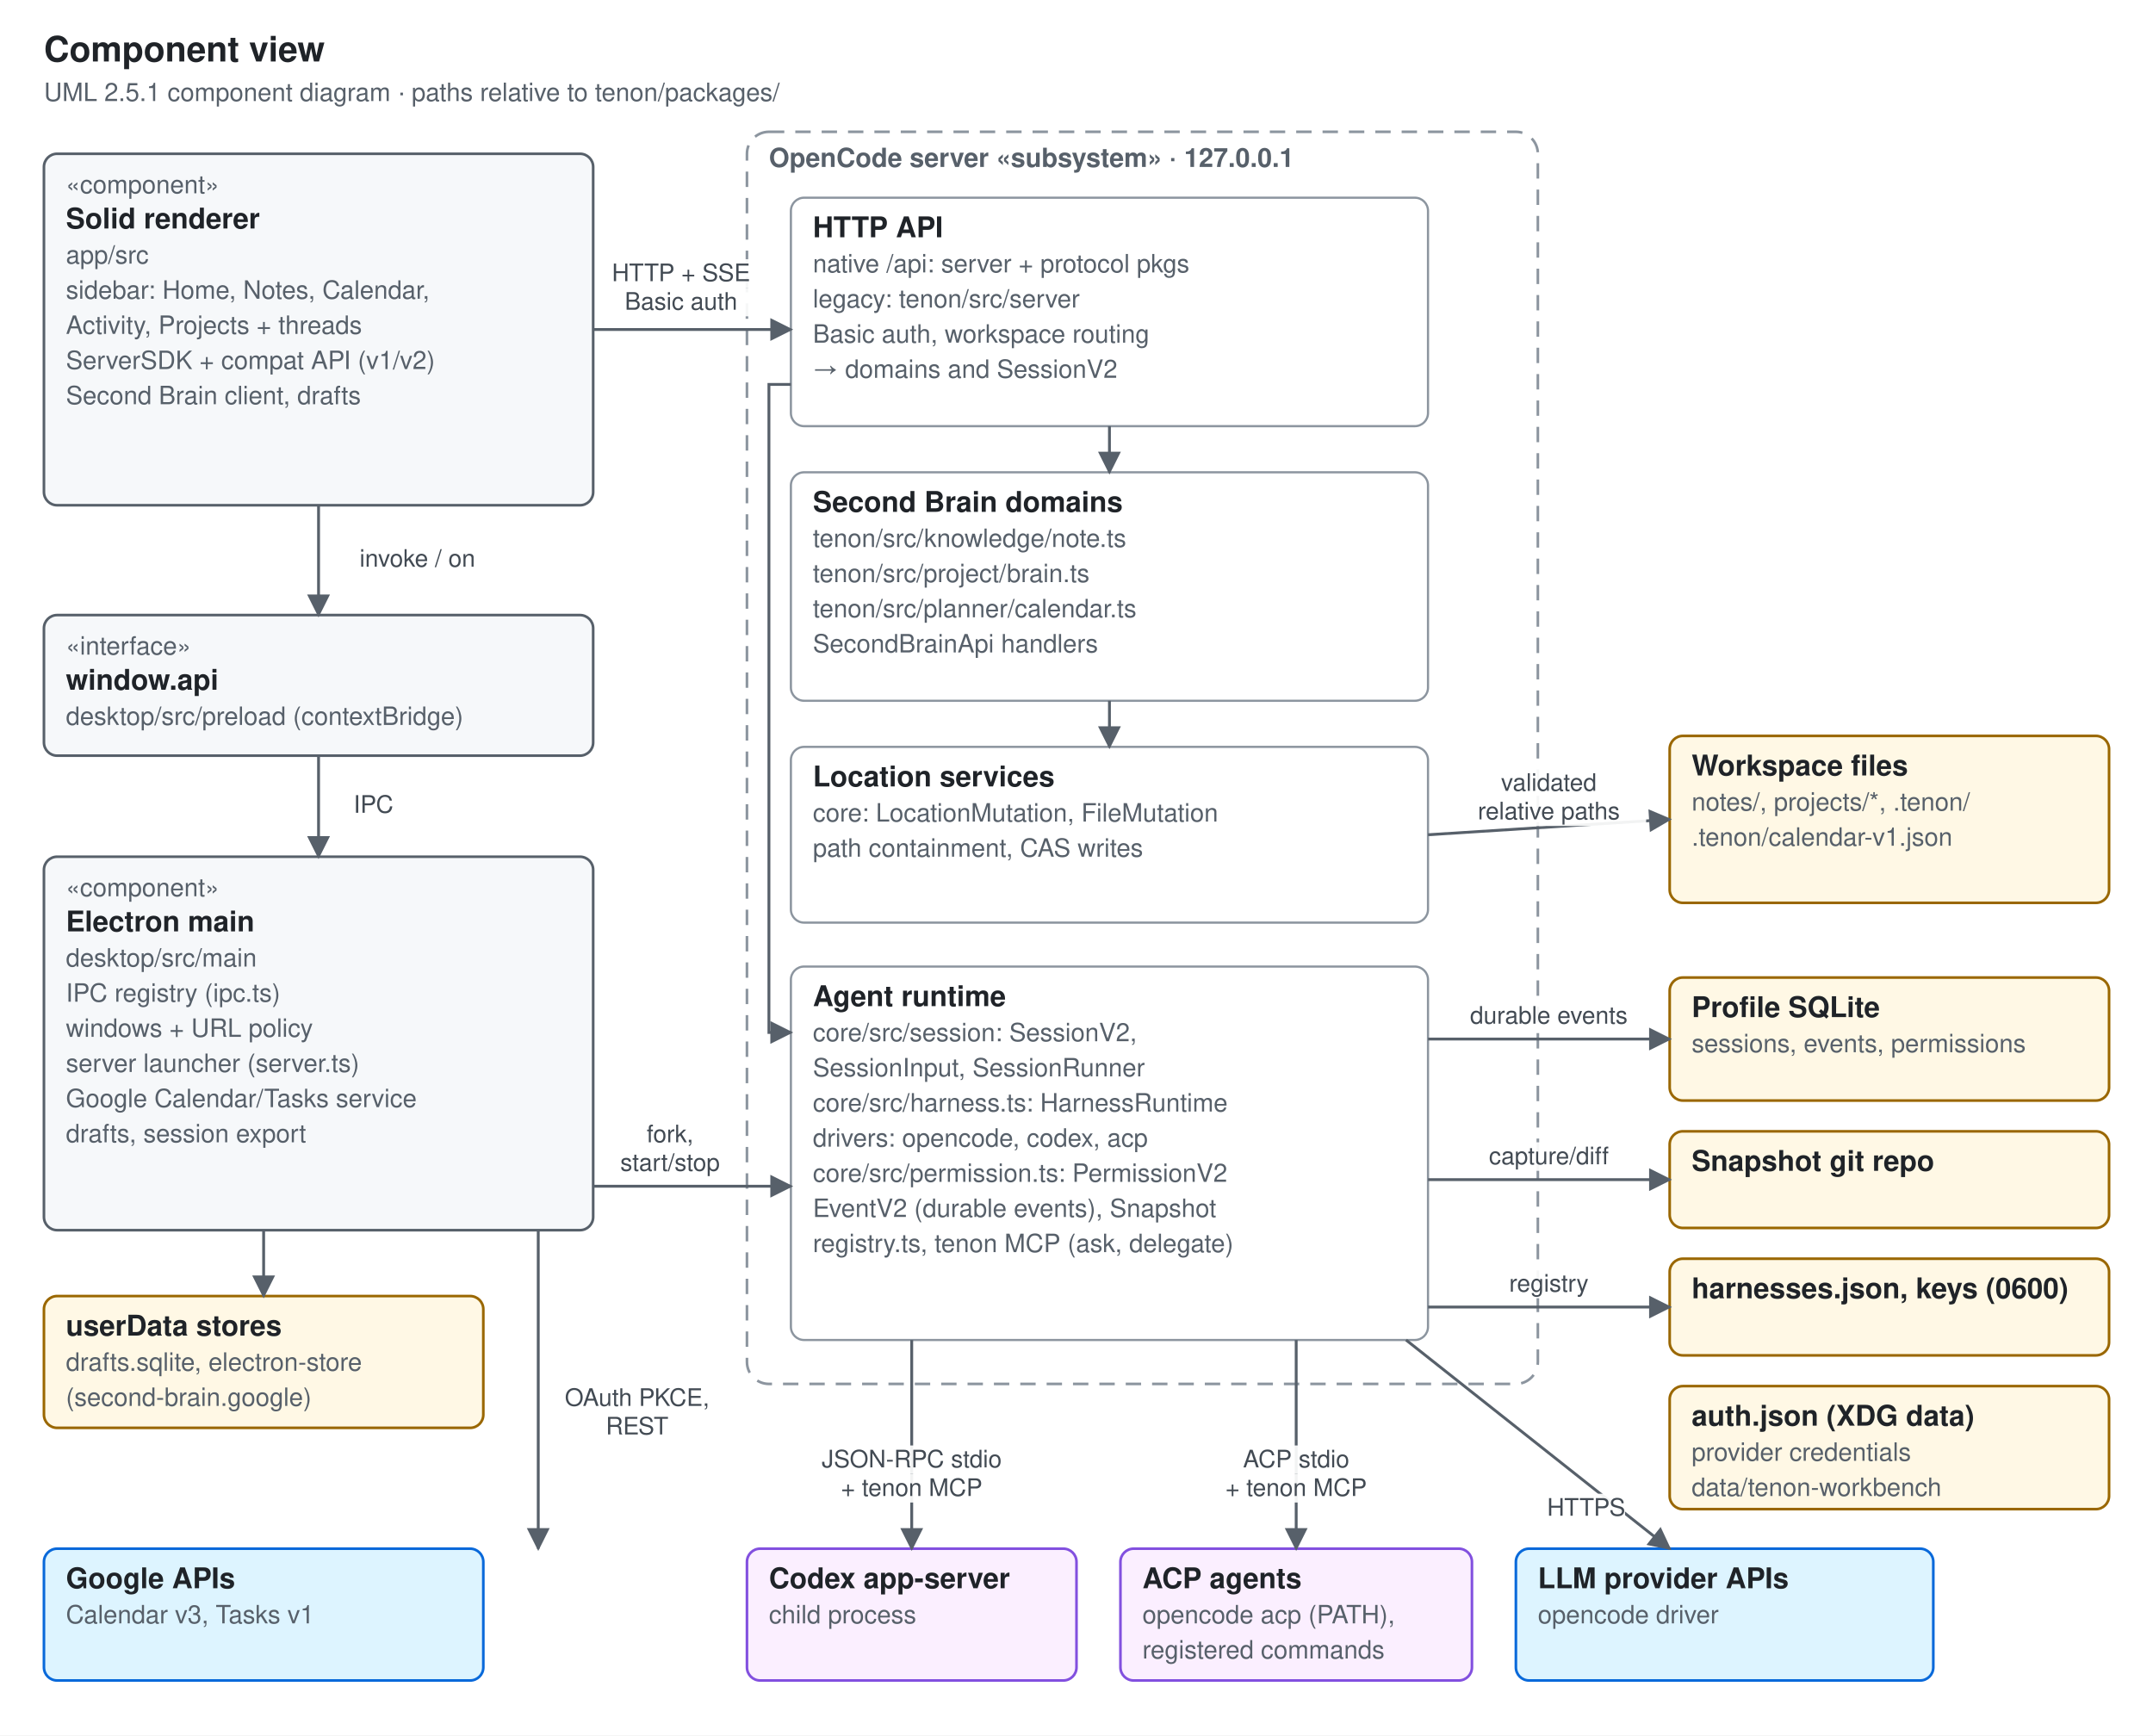
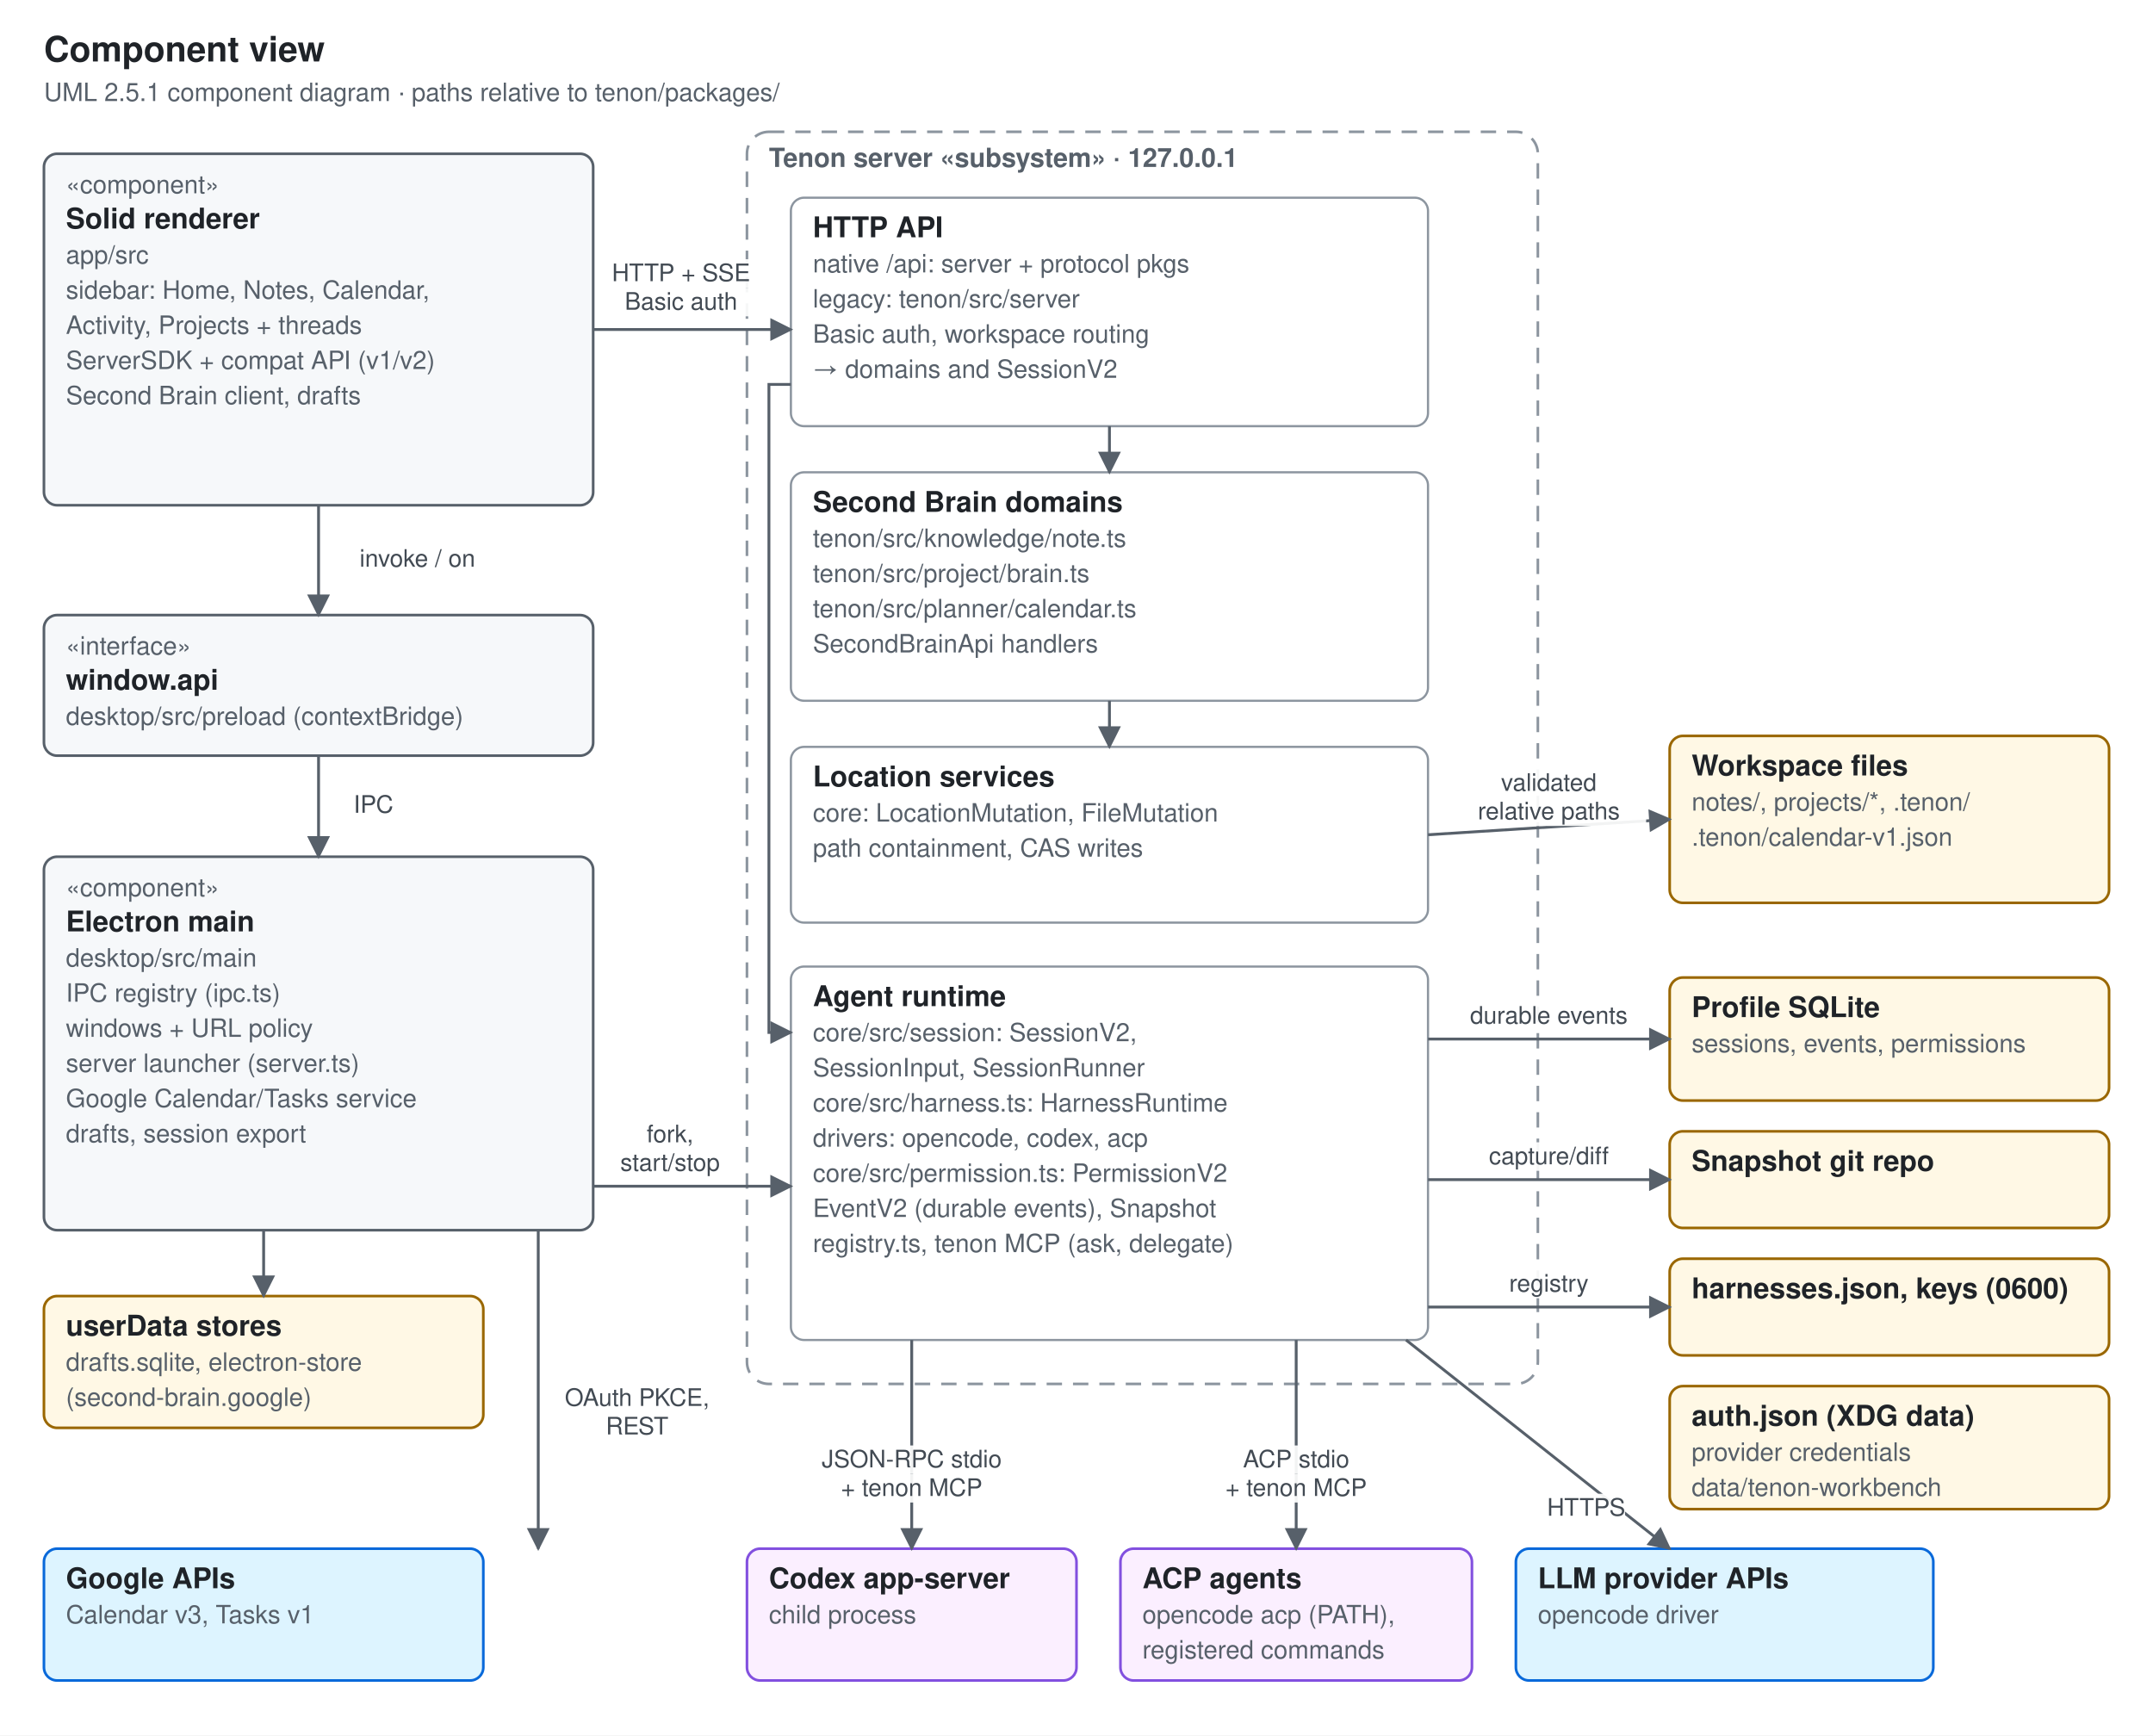
<svg xmlns="http://www.w3.org/2000/svg" viewBox="0 0 980 790" width="980" height="790" role="img" aria-labelledby="title desc">
  <style>
  .bg{fill:#ffffff}
  text{font-family:ui-sans-serif,system-ui,-apple-system,"Segoe UI",Helvetica,Arial,sans-serif;font-size:13px;fill:#1f2328}
  .t{font-weight:600}
  .s{font-size:11.5px;fill:#57606a}
  .h{font-size:16px;font-weight:600}
  .lbl{font-size:11px;fill:#424a53}
  .lblbg{fill:#ffffff;opacity:.92}
  .box{fill:#f6f8fa;stroke:#57606a;stroke-width:1.2}
  .sub{fill:#ffffff;stroke:#8c959f;stroke-width:1}
  .store{fill:#fff8e5;stroke:#9a6700;stroke-width:1.2}
  .ext{fill:#ddf4ff;stroke:#0969da;stroke-width:1.2}
  .proc{fill:#fbefff;stroke:#8250df;stroke-width:1.2}
  .zone{fill:none;stroke:#8c959f;stroke-width:1.2;stroke-dasharray:7 5}
  .zonet{font-size:12px;font-weight:600;fill:#57606a}
  .gapz{fill:#fff1f0;stroke:#cf222e;stroke-width:1.2}
  .e{fill:none;stroke:#57606a;stroke-width:1.3}
  .d{stroke-dasharray:5 4}
  .r{stroke:#cf222e}
  .sens{stroke:#bc4c00;stroke-width:2}
  .ah{fill:#57606a}
  .ahr{fill:#cf222e}
  .ahs{fill:#bc4c00}
  .life{stroke:#8c959f;stroke-width:1;stroke-dasharray:4 4}
  .act{fill:#eaeef2;stroke:#57606a;stroke-width:1}
  .frag{fill:none;stroke:#8c959f;stroke-width:1}
  .fragt{fill:#eaeef2;stroke:#8c959f;stroke-width:1}
  .dot{fill:#1f2328}
  .ring{fill:none;stroke:#1f2328;stroke-width:1.5}
  .dia{fill:#ffffff;stroke:#57606a;stroke-width:1.2}
  .bar{fill:#1f2328}
  @media (prefers-color-scheme: dark){
    .bg{fill:#0d1117}
    text{fill:#e6edf3}
    .s{fill:#9198a1} .lbl{fill:#c9d1d9} .lblbg{fill:#0d1117}
    .box{fill:#161b22;stroke:#8b949e} .sub{fill:#0d1117;stroke:#6e7681}
    .store{fill:#2b2111;stroke:#d29922} .ext{fill:#0c2d4a;stroke:#4493f8}
    .proc{fill:#271a3d;stroke:#ab7df8}
    .zone{stroke:#6e7681} .zonet{fill:#9198a1}
    .gapz{fill:#3a1517;stroke:#f85149}
    .e{stroke:#9198a1} .r{stroke:#f85149} .sens{stroke:#f0883e}
    .ah{fill:#9198a1} .ahr{fill:#f85149} .ahs{fill:#f0883e}
    .life{stroke:#6e7681} .act{fill:#21262d;stroke:#8b949e}
    .frag{stroke:#6e7681} .fragt{fill:#21262d;stroke:#6e7681}
    .dot{fill:#e6edf3} .ring{stroke:#e6edf3} .dia{fill:#0d1117;stroke:#8b949e} .bar{fill:#e6edf3}
  }
</style>
  <defs>
    <marker id="a" viewBox="0 0 10 10" refX="9" refY="5" markerWidth="8" markerHeight="8" orient="auto-start-reverse">
      <path class="ah" d="M0,0 L10,5 L0,10 z" />
    </marker>
    <marker id="ar" viewBox="0 0 10 10" refX="9" refY="5" markerWidth="8" markerHeight="8" orient="auto-start-reverse">
      <path class="ahr" d="M0,0 L10,5 L0,10 z" />
    </marker>
    <marker id="as" viewBox="0 0 10 10" refX="9" refY="5" markerWidth="8" markerHeight="8" orient="auto-start-reverse">
      <path class="ahs" d="M0,0 L10,5 L0,10 z" />
    </marker>
    <marker id="o" viewBox="0 0 10 10" refX="9" refY="5" markerWidth="9" markerHeight="9" orient="auto-start-reverse">
      <path class="e" d="M0,0 L10,5 L0,10" />
    </marker>
    <marker id="dm" viewBox="0 0 12 12" refX="1" refY="6" markerWidth="11" markerHeight="11" orient="auto-start-reverse">
      <path class="bar" d="M1,6 L6,1 L11,6 L6,11 z" />
    </marker>
  </defs>
  <rect class="bg" x="0" y="0" width="980" height="790" />
  <text x="20" y="28" text-anchor="start" class="h">Component view</text>
  <text x="20" y="46" text-anchor="start" class="s">UML 2.5.1 component diagram · paths relative to tenon/packages/</text>
  <rect class="box" x="20" y="70" width="250" height="160" rx="6" />
  <text x="30" y="88" text-anchor="start" class="s">«component»</text>
  <text x="30" y="104" text-anchor="start" class="t">Solid renderer</text>
  <text x="30" y="120" text-anchor="start" class="s">app/src</text>
  <text x="30" y="136" text-anchor="start" class="s">sidebar: Home, Notes, Calendar,</text>
  <text x="30" y="152" text-anchor="start" class="s">Activity, Projects + threads</text>
  <text x="30" y="168" text-anchor="start" class="s">ServerSDK + compat API (v1/v2)</text>
  <text x="30" y="184" text-anchor="start" class="s">Second Brain client, drafts</text>
  <rect class="box" x="20" y="280" width="250" height="64" rx="6" />
  <text x="30" y="298" text-anchor="start" class="s">«interface»</text>
  <text x="30" y="314" text-anchor="start" class="t">window.api</text>
  <text x="30" y="330" text-anchor="start" class="s">desktop/src/preload (contextBridge)</text>
  <rect class="box" x="20" y="390" width="250" height="170" rx="6" />
  <text x="30" y="408" text-anchor="start" class="s">«component»</text>
  <text x="30" y="424" text-anchor="start" class="t">Electron main</text>
  <text x="30" y="440" text-anchor="start" class="s">desktop/src/main</text>
  <text x="30" y="456" text-anchor="start" class="s">IPC registry (ipc.ts)</text>
  <text x="30" y="472" text-anchor="start" class="s">windows + URL policy</text>
  <text x="30" y="488" text-anchor="start" class="s">server launcher (server.ts)</text>
  <text x="30" y="504" text-anchor="start" class="s">Google Calendar/Tasks service</text>
  <text x="30" y="520" text-anchor="start" class="s">drafts, session export</text>
  <rect class="store" x="20" y="590" width="200" height="60" rx="6" />
  <text x="30" y="608" text-anchor="start" class="t">userData stores</text>
  <text x="30" y="624" text-anchor="start" class="s">drafts.sqlite, electron-store</text>
  <text x="30" y="640" text-anchor="start" class="s">(second-brain.google)</text>
  <rect class="zone" x="340" y="60" width="360" height="570" rx="10" />
-   <text x="350" y="76" text-anchor="start" class="zonet">OpenCode server «subsystem» · 127.0.0.1</text>
+   <text x="350" y="76" text-anchor="start" class="zonet">Tenon server «subsystem» · 127.0.0.1</text>
  <rect class="sub" x="360" y="90" width="290" height="104" rx="6" />
  <text x="370" y="108" text-anchor="start" class="t">HTTP API</text>
  <text x="370" y="124" text-anchor="start" class="s">native /api: server + protocol pkgs</text>
  <text x="370" y="140" text-anchor="start" class="s">legacy: tenon/src/server</text>
  <text x="370" y="156" text-anchor="start" class="s">Basic auth, workspace routing</text>
  <text x="370" y="172" text-anchor="start" class="s">→ domains and SessionV2</text>
  <rect class="sub" x="360" y="215" width="290" height="104" rx="6" />
  <text x="370" y="233" text-anchor="start" class="t">Second Brain domains</text>
  <text x="370" y="249" text-anchor="start" class="s">tenon/src/knowledge/note.ts</text>
  <text x="370" y="265" text-anchor="start" class="s">tenon/src/project/brain.ts</text>
  <text x="370" y="281" text-anchor="start" class="s">tenon/src/planner/calendar.ts</text>
  <text x="370" y="297" text-anchor="start" class="s">SecondBrainApi handlers</text>
  <rect class="sub" x="360" y="340" width="290" height="80" rx="6" />
  <text x="370" y="358" text-anchor="start" class="t">Location services</text>
  <text x="370" y="374" text-anchor="start" class="s">core: LocationMutation, FileMutation</text>
  <text x="370" y="390" text-anchor="start" class="s">path containment, CAS writes</text>
  <rect class="sub" x="360" y="440" width="290" height="170" rx="6" />
  <text x="370" y="458" text-anchor="start" class="t">Agent runtime</text>
  <text x="370" y="474" text-anchor="start" class="s">core/src/session: SessionV2,</text>
  <text x="370" y="490" text-anchor="start" class="s">SessionInput, SessionRunner</text>
  <text x="370" y="506" text-anchor="start" class="s">core/src/harness.ts: HarnessRuntime</text>
  <text x="370" y="522" text-anchor="start" class="s">drivers: opencode, codex, acp</text>
  <text x="370" y="538" text-anchor="start" class="s">core/src/permission.ts: PermissionV2</text>
  <text x="370" y="554" text-anchor="start" class="s">EventV2 (durable events), Snapshot</text>
  <text x="370" y="570" text-anchor="start" class="s">registry.ts, tenon MCP (ask, delegate)</text>
  <rect class="store" x="760" y="335" width="200" height="76" rx="6" />
  <text x="770" y="353" text-anchor="start" class="t">Workspace files</text>
  <text x="770" y="369" text-anchor="start" class="s">notes/, projects/*, .tenon/</text>
  <text x="770" y="385" text-anchor="start" class="s">.tenon/calendar-v1.json</text>
  <rect class="store" x="760" y="445" width="200" height="56" rx="6" />
  <text x="770" y="463" text-anchor="start" class="t">Profile SQLite</text>
  <text x="770" y="479" text-anchor="start" class="s">sessions, events, permissions</text>
  <rect class="store" x="760" y="515" width="200" height="44" rx="6" />
  <text x="770" y="533" text-anchor="start" class="t">Snapshot git repo</text>
  <rect class="store" x="760" y="573" width="200" height="44" rx="6" />
  <text x="770" y="591" text-anchor="start" class="t">harnesses.json, keys (0600)</text>
  <rect class="store" x="760" y="631" width="200" height="56" rx="6" />
  <text x="770" y="649" text-anchor="start" class="t">auth.json (XDG data)</text>
  <text x="770" y="665" text-anchor="start" class="s">provider credentials</text>
  <text x="770" y="681" text-anchor="start" class="s">data/tenon-workbench</text>
  <rect class="ext" x="20" y="705" width="200" height="60" rx="6" />
  <text x="30" y="723" text-anchor="start" class="t">Google APIs</text>
  <text x="30" y="739" text-anchor="start" class="s">Calendar v3, Tasks v1</text>
  <rect class="proc" x="340" y="705" width="150" height="60" rx="6" />
  <text x="350" y="723" text-anchor="start" class="t">Codex app-server</text>
  <text x="350" y="739" text-anchor="start" class="s">child process</text>
  <rect class="proc" x="510" y="705" width="160" height="60" rx="6" />
  <text x="520" y="723" text-anchor="start" class="t">ACP agents</text>
  <text x="520" y="739" text-anchor="start" class="s">opencode acp (PATH),</text>
  <text x="520" y="755" text-anchor="start" class="s">registered commands</text>
  <rect class="ext" x="690" y="705" width="190" height="60" rx="6" />
  <text x="700" y="723" text-anchor="start" class="t">LLM provider APIs</text>
  <text x="700" y="739" text-anchor="start" class="s">opencode driver</text>
  <path class="e " d="M145,230 L145,280" marker-end="url(#a)" />
  <path class="e " d="M145,344 L145,390" marker-end="url(#a)" />
  <path class="e " d="M120,560 L120,590" marker-end="url(#a)" />
  <path class="e " d="M245,560 L245,705" marker-end="url(#a)" />
  <path class="e " d="M270,150 L360,150" marker-end="url(#a)" />
  <path class="e " d="M270,540 L360,540" marker-end="url(#a)" />
  <path class="e " d="M505,194 L505,215" marker-end="url(#a)" />
  <path class="e " d="M505,319 L505,340" marker-end="url(#a)" />
  <path class="e " d="M360,175 L350,175 L350,470 L360,470" marker-end="url(#a)" />
  <path class="e " d="M650,380 L760,373" marker-end="url(#a)" />
  <path class="e " d="M650,473 L760,473" marker-end="url(#a)" />
  <path class="e " d="M650,537 L760,537" marker-end="url(#a)" />
  <path class="e " d="M650,595 L760,595" marker-end="url(#a)" />
  <path class="e " d="M415,610 L415,705" marker-end="url(#a)" />
  <path class="e " d="M590,610 L590,705" marker-end="url(#a)" />
  <path class="e " d="M640,610 L760,705" marker-end="url(#a)" />
  <rect class="lblbg" x="154.6" y="248.0" width="70.9" height="13" rx="2" />
  <text class="lbl" x="190" y="258" text-anchor="middle">invoke / on</text>
  <rect class="lblbg" x="158.2" y="360.0" width="23.7" height="13" rx="2" />
  <text class="lbl" x="170" y="370" text-anchor="middle">IPC</text>
  <rect class="lblbg" x="254.6" y="630.0" width="70.9" height="13" rx="2" />
  <text class="lbl" x="290" y="640" text-anchor="middle">OAuth PKCE,</text>
  <rect class="lblbg" x="275.2" y="643.0" width="29.6" height="13" rx="2" />
  <text class="lbl" x="290" y="653" text-anchor="middle">REST</text>
  <rect class="lblbg" x="277.5" y="118.0" width="65.0" height="13" rx="2" />
  <text class="lbl" x="310" y="128" text-anchor="middle">HTTP + SSE</text>
  <rect class="lblbg" x="277.5" y="131.0" width="65.0" height="13" rx="2" />
  <text class="lbl" x="310" y="141" text-anchor="middle">Basic auth</text>
  <rect class="lblbg" x="287.2" y="510.0" width="35.5" height="13" rx="2" />
  <text class="lbl" x="305" y="520" text-anchor="middle">fork,</text>
  <rect class="lblbg" x="272.5" y="523.0" width="65.0" height="13" rx="2" />
  <text class="lbl" x="305" y="533" text-anchor="middle">start/stop</text>
  <rect class="lblbg" x="675.5" y="350.0" width="59.1" height="13" rx="2" />
  <text class="lbl" x="705" y="360" text-anchor="middle">validated</text>
  <rect class="lblbg" x="660.7" y="363.0" width="88.6" height="13" rx="2" />
  <text class="lbl" x="705" y="373" text-anchor="middle">relative paths</text>
  <rect class="lblbg" x="660.7" y="456.0" width="88.6" height="13" rx="2" />
  <text class="lbl" x="705" y="466" text-anchor="middle">durable events</text>
  <rect class="lblbg" x="666.6" y="520.0" width="76.8" height="13" rx="2" />
  <text class="lbl" x="705" y="530" text-anchor="middle">capture/diff</text>
  <rect class="lblbg" x="678.4" y="578.0" width="53.2" height="13" rx="2" />
  <text class="lbl" x="705" y="588" text-anchor="middle">registry</text>
  <rect class="lblbg" x="370.7" y="658.0" width="88.6" height="13" rx="2" />
  <text class="lbl" x="415" y="668" text-anchor="middle">JSON-RPC stdio</text>
  <rect class="lblbg" x="379.6" y="671.0" width="70.9" height="13" rx="2" />
  <text class="lbl" x="415" y="681" text-anchor="middle">+ tenon MCP</text>
  <rect class="lblbg" x="560.5" y="658.0" width="59.1" height="13" rx="2" />
  <text class="lbl" x="590" y="668" text-anchor="middle">ACP stdio</text>
  <rect class="lblbg" x="554.5" y="671.0" width="70.9" height="13" rx="2" />
  <text class="lbl" x="590" y="681" text-anchor="middle">+ tenon MCP</text>
  <rect class="lblbg" x="704.2" y="680.0" width="35.5" height="13" rx="2" />
  <text class="lbl" x="722" y="690" text-anchor="middle">HTTPS</text>
</svg>
